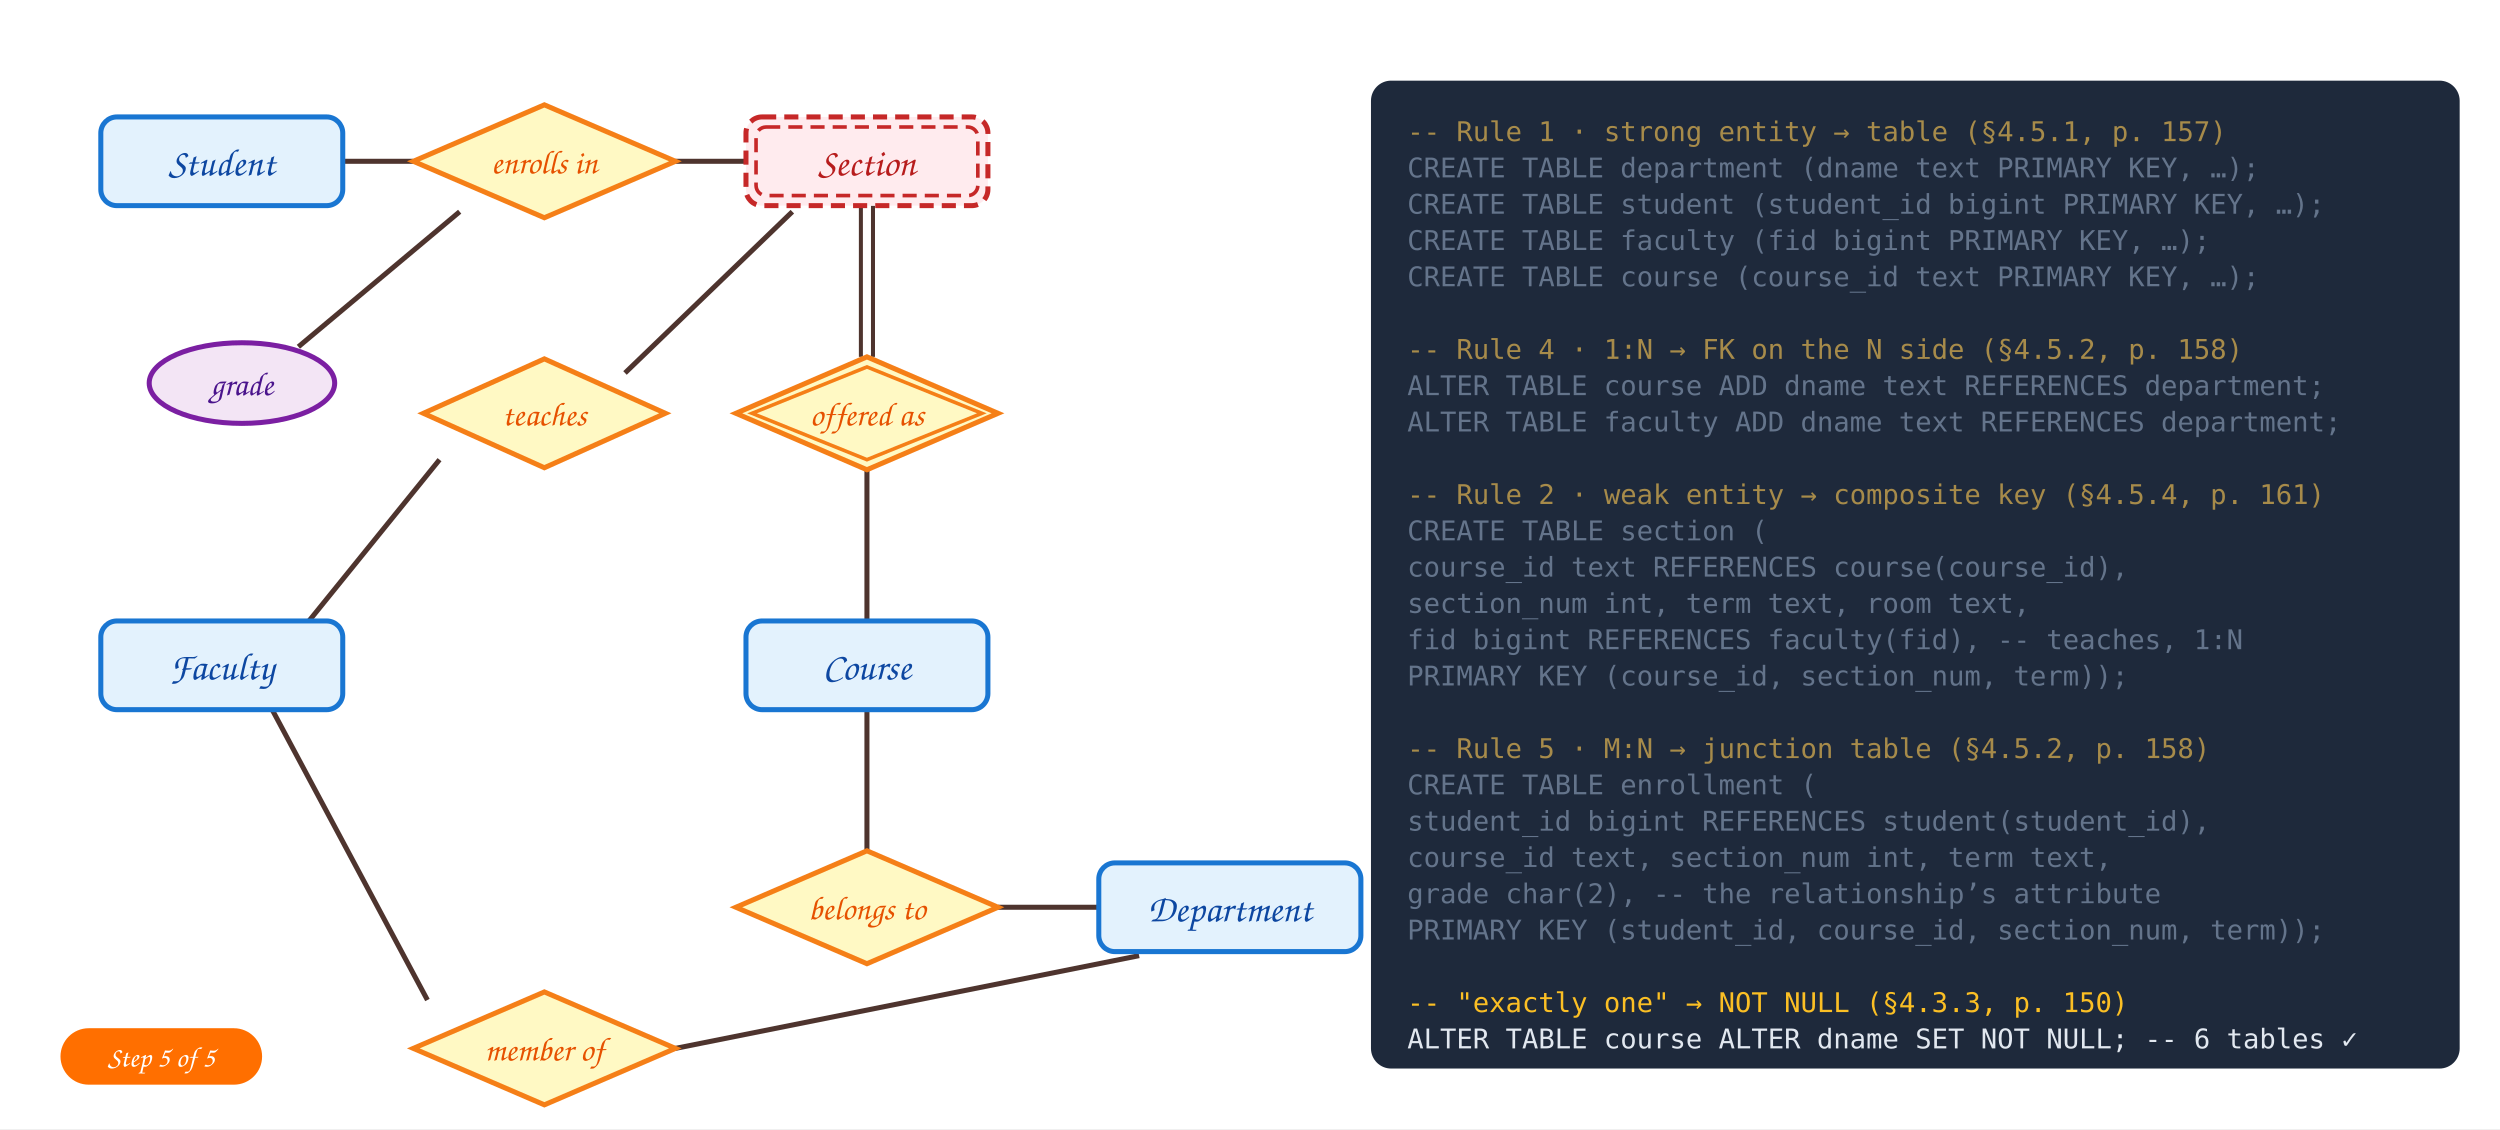
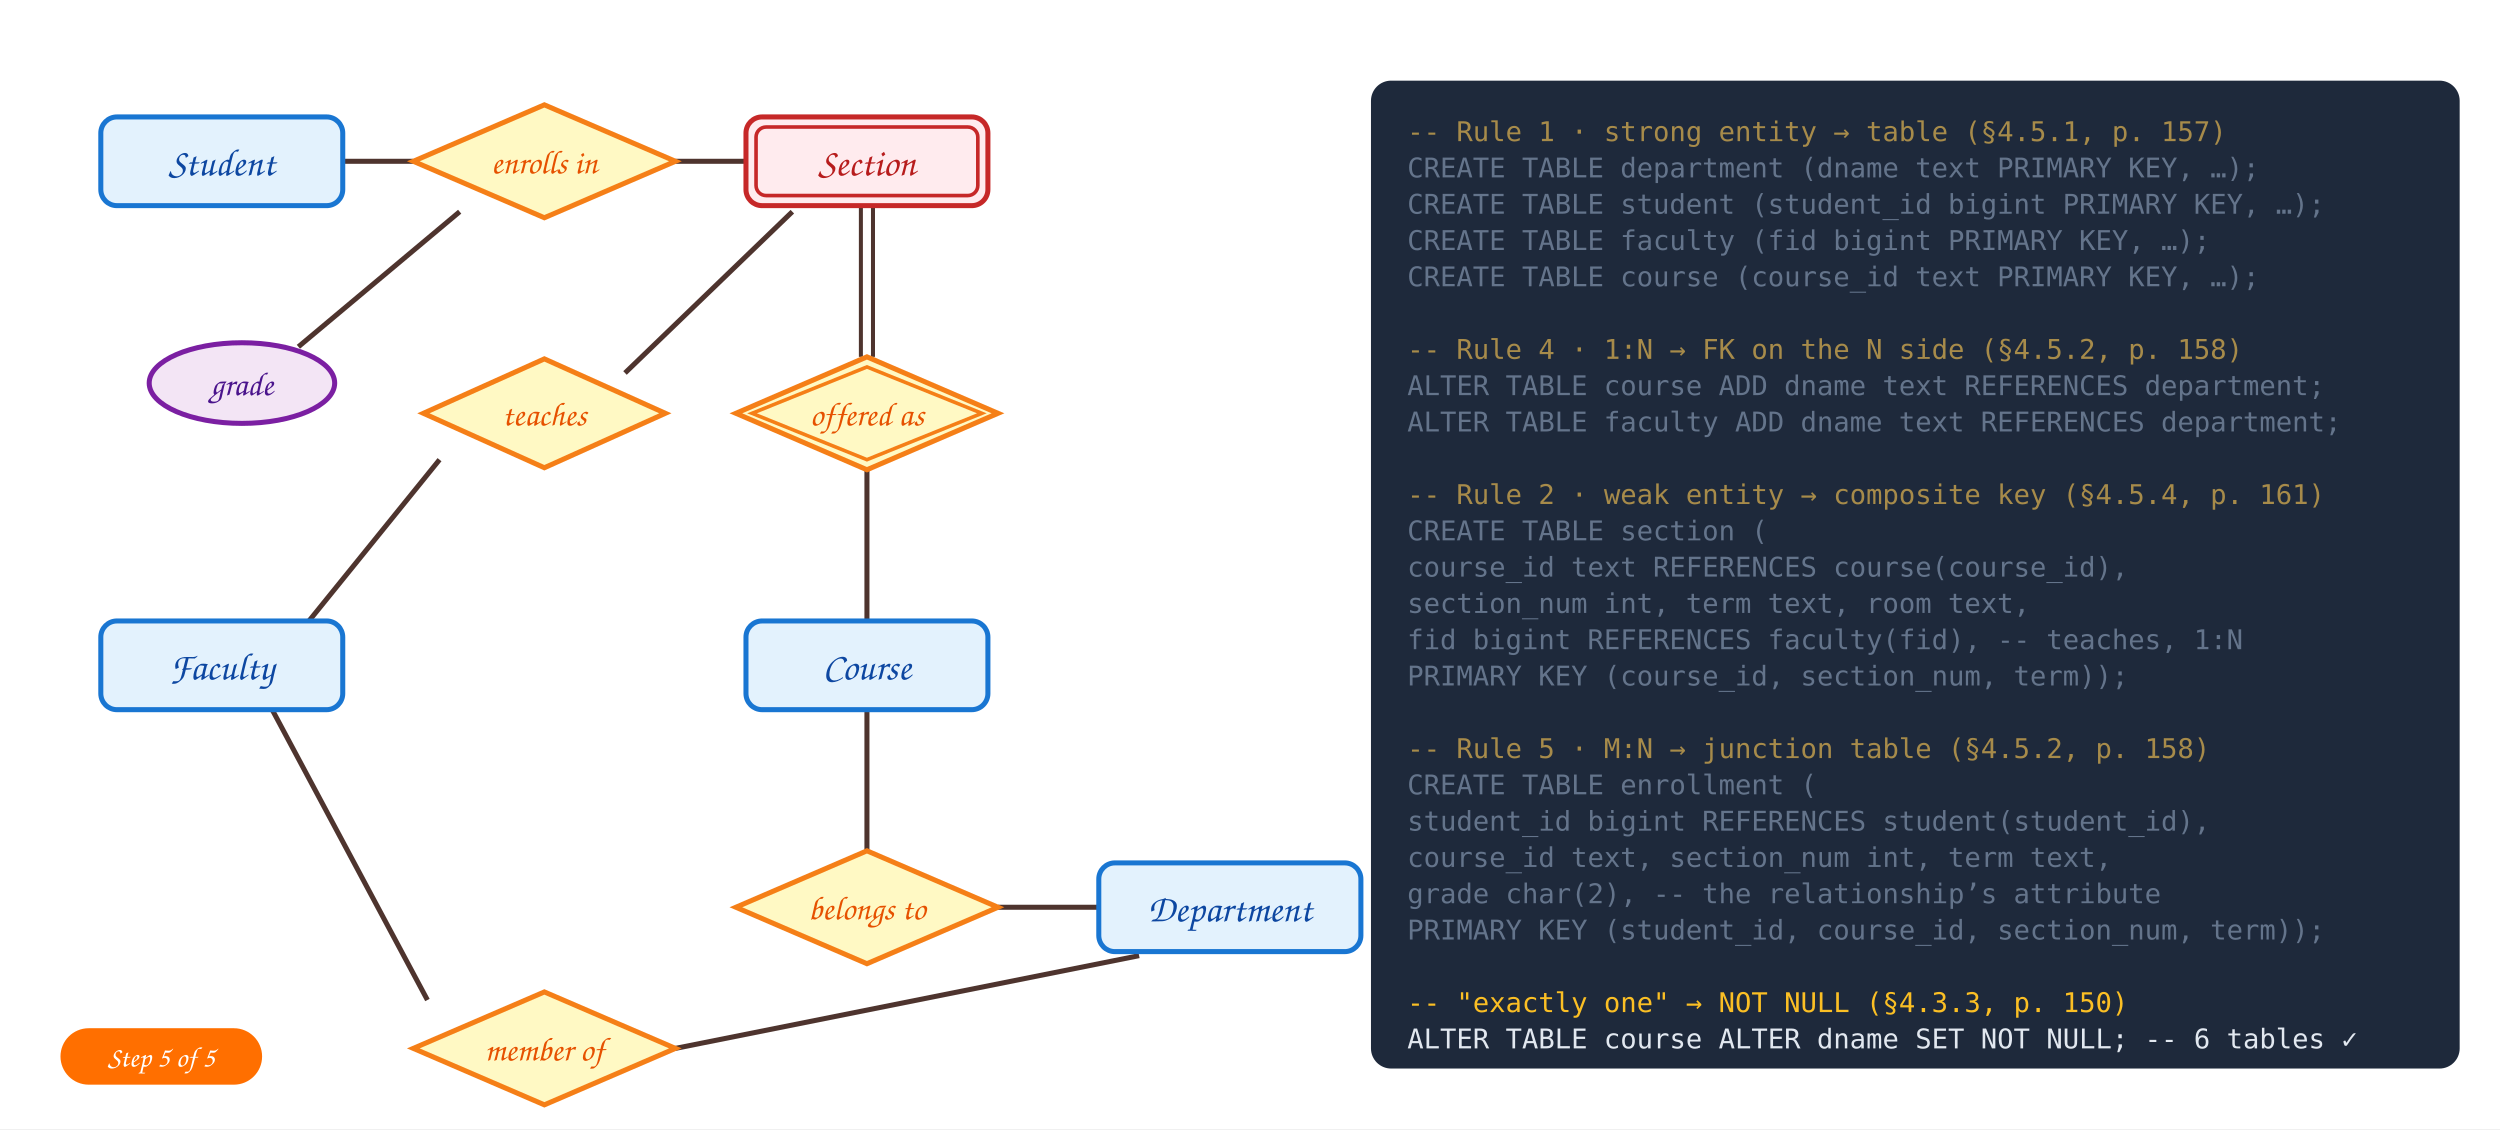
<svg xmlns="http://www.w3.org/2000/svg" viewBox="0 0 1240 560" font-family="'Chalkboard SE','Comic Sans MS','Segoe Print',cursive">
  <defs>
    <filter id="glow" x="-60%" y="-60%" width="220%" height="220%">
      <feDropShadow dx="0" dy="0" stdDeviation="5" flood-color="#ffb300" flood-opacity="0.9" />
    </filter>
    <marker id="lead" viewBox="0 0 10 10" refX="8" refY="5" markerWidth="7" markerHeight="7" orient="auto-start-reverse">
      <path d="M 0 1 L 9 5 L 0 9 z" fill="#ff6f00" />
    </marker>
  </defs>
  <rect width="1240" height="560" fill="#ffffff" />
  <line x1="170" y1="80" x2="205" y2="80" stroke="#4E342E" stroke-width="2.5" />
  <line x1="335" y1="80" x2="370" y2="80" stroke="#4E342E" stroke-width="2.5" />
  <line x1="433" y1="102" x2="433" y2="177" stroke="#4E342E" stroke-width="2" />
  <line x1="427" y1="102" x2="427" y2="177" stroke="#4E342E" stroke-width="2" />
  <line x1="430" y1="233" x2="430" y2="308" stroke="#4E342E" stroke-width="2.5" />
  <line x1="430" y1="352" x2="430" y2="422" stroke="#4E342E" stroke-width="2.5" />
  <line x1="495" y1="450" x2="550" y2="450" stroke="#4E342E" stroke-width="2.5" />
  <line x1="150" y1="312" x2="218" y2="228" stroke="#4E342E" stroke-width="2.5" />
  <line x1="310" y1="185" x2="393" y2="105" stroke="#4E342E" stroke-width="2.5" />
  <line x1="135" y1="352" x2="212" y2="496" stroke="#4E342E" stroke-width="2.5" />
  <line x1="335" y1="520" x2="565" y2="474" stroke="#4E342E" stroke-width="2.5" />
  <line x1="228" y1="105" x2="148" y2="172" stroke="#4E342E" stroke-width="2.5" />
  <g>
    <rect x="50" y="58" width="120" height="44" rx="8" fill="#e3f2fd" stroke="#1976d2" stroke-width="2.5" />
    <text x="110" y="87" font-size="19" fill="#0d47a1" text-anchor="middle">Student</text>
  </g>
  <g>
    <polygon points="270,52 335,80 270,108 205,80" fill="#fff9c4" stroke="#f57f17" stroke-width="2.5" />
    <text x="270" y="86" font-size="16.5" fill="#e65100" text-anchor="middle">enrolls in</text>
  </g>
  <g>
-     <rect x="370" y="58" width="120" height="44" rx="8" fill="#ffebee" stroke="#c62828" stroke-width="2.5" stroke-dasharray="7 4" />
-     <rect x="375" y="63" width="110" height="34" rx="5" fill="none" stroke="#c62828" stroke-width="1.8" stroke-dasharray="7 4" />
+     <rect x="370" y="58" width="120" height="44" rx="8" fill="#ffebee" stroke="#c62828" stroke-width="2.5" />
+     <rect x="375" y="63" width="110" height="34" rx="5" fill="none" stroke="#c62828" stroke-width="1.8" />
    <text x="430" y="87" font-size="19" fill="#b71c1c" text-anchor="middle">Section</text>
  </g>
  <g>
    <polygon points="430,177 495,205 430,233 365,205" fill="#fff9c4" stroke="#f57f17" stroke-width="2.5" />
    <polygon points="430,182 487,205 430,228 373,205" fill="none" stroke="#f57f17" stroke-width="1.8" />
    <text x="430" y="211" font-size="16.5" fill="#e65100" text-anchor="middle">offered as</text>
  </g>
  <g>
    <rect x="370" y="308" width="120" height="44" rx="8" fill="#e3f2fd" stroke="#1976d2" stroke-width="2.5" />
    <text x="430" y="337" font-size="19" fill="#0d47a1" text-anchor="middle">Course</text>
  </g>
  <g>
    <polygon points="430,422 495,450 430,478 365,450" fill="#fff9c4" stroke="#f57f17" stroke-width="2.5" />
    <text x="430" y="456" font-size="16.5" fill="#e65100" text-anchor="middle">belongs to</text>
  </g>
  <g>
    <rect x="545" y="428" width="130" height="44" rx="8" fill="#e3f2fd" stroke="#1976d2" stroke-width="2.5" />
    <text x="610" y="457" font-size="19" fill="#0d47a1" text-anchor="middle">Department</text>
  </g>
  <g>
    <rect x="50" y="308" width="120" height="44" rx="8" fill="#e3f2fd" stroke="#1976d2" stroke-width="2.5" />
    <text x="110" y="337" font-size="19" fill="#0d47a1" text-anchor="middle">Faculty</text>
  </g>
  <g>
    <polygon points="270,178 330,205 270,232 210,205" fill="#fff9c4" stroke="#f57f17" stroke-width="2.5" />
    <text x="270" y="211" font-size="16.5" fill="#e65100" text-anchor="middle">teaches</text>
  </g>
  <g>
    <polygon points="270,492 335,520 270,548 205,520" fill="#fff9c4" stroke="#f57f17" stroke-width="2.5" />
    <text x="270" y="526" font-size="16.5" fill="#e65100" text-anchor="middle">member of</text>
  </g>
  <g>
    <ellipse cx="120" cy="190" rx="46" ry="20" fill="#f3e5f5" stroke="#7b1fa2" stroke-width="2.5" />
    <text x="120" y="196" font-size="16.5" fill="#4a148c" text-anchor="middle">grade</text>
  </g>
  <rect x="680" y="40" width="540" height="490" rx="10" fill="#1e293b" />
  <text x="698" y="70" font-size="13.5" font-family="ui-monospace,Menlo,Consolas,monospace" fill="#a78b4a">-- Rule 1 · strong entity → table   (§4.5.1, p. 157)</text>
  <text x="698" y="88" font-size="13.5" font-family="ui-monospace,Menlo,Consolas,monospace" fill="#64748b">CREATE TABLE department (dname text PRIMARY KEY, …);</text>
  <text x="698" y="106" font-size="13.5" font-family="ui-monospace,Menlo,Consolas,monospace" fill="#64748b">CREATE TABLE student (student_id bigint PRIMARY KEY, …);</text>
  <text x="698" y="124" font-size="13.5" font-family="ui-monospace,Menlo,Consolas,monospace" fill="#64748b">CREATE TABLE faculty (fid bigint PRIMARY KEY, …);</text>
  <text x="698" y="142" font-size="13.5" font-family="ui-monospace,Menlo,Consolas,monospace" fill="#64748b">CREATE TABLE course (course_id text PRIMARY KEY, …);</text>
  <text x="698" y="178" font-size="13.5" font-family="ui-monospace,Menlo,Consolas,monospace" fill="#a78b4a">-- Rule 4 · 1:N → FK on the N side  (§4.5.2, p. 158)</text>
  <text x="698" y="196" font-size="13.5" font-family="ui-monospace,Menlo,Consolas,monospace" fill="#64748b">ALTER TABLE course ADD dname text REFERENCES department;</text>
  <text x="698" y="214" font-size="13.5" font-family="ui-monospace,Menlo,Consolas,monospace" fill="#64748b">ALTER TABLE faculty ADD dname text REFERENCES department;</text>
  <text x="698" y="250" font-size="13.5" font-family="ui-monospace,Menlo,Consolas,monospace" fill="#a78b4a">-- Rule 2 · weak entity → composite key  (§4.5.4, p. 161)</text>
  <text x="698" y="268" font-size="13.5" font-family="ui-monospace,Menlo,Consolas,monospace" fill="#64748b">CREATE TABLE section (</text>
  <text x="698" y="286" font-size="13.5" font-family="ui-monospace,Menlo,Consolas,monospace" fill="#64748b">  course_id text REFERENCES course(course_id),</text>
  <text x="698" y="304" font-size="13.5" font-family="ui-monospace,Menlo,Consolas,monospace" fill="#64748b">  section_num int, term text, room text,</text>
  <text x="698" y="322" font-size="13.5" font-family="ui-monospace,Menlo,Consolas,monospace" fill="#64748b">  fid bigint REFERENCES faculty(fid),  -- teaches, 1:N</text>
  <text x="698" y="340" font-size="13.5" font-family="ui-monospace,Menlo,Consolas,monospace" fill="#64748b">  PRIMARY KEY (course_id, section_num, term));</text>
  <text x="698" y="376" font-size="13.5" font-family="ui-monospace,Menlo,Consolas,monospace" fill="#a78b4a">-- Rule 5 · M:N → junction table  (§4.5.2, p. 158)</text>
  <text x="698" y="394" font-size="13.5" font-family="ui-monospace,Menlo,Consolas,monospace" fill="#64748b">CREATE TABLE enrollment (</text>
  <text x="698" y="412" font-size="13.5" font-family="ui-monospace,Menlo,Consolas,monospace" fill="#64748b">  student_id bigint REFERENCES student(student_id),</text>
  <text x="698" y="430" font-size="13.5" font-family="ui-monospace,Menlo,Consolas,monospace" fill="#64748b">  course_id text, section_num int, term text,</text>
  <text x="698" y="448" font-size="13.5" font-family="ui-monospace,Menlo,Consolas,monospace" fill="#64748b">  grade char(2),  -- the relationship’s attribute</text>
  <text x="698" y="466" font-size="13.5" font-family="ui-monospace,Menlo,Consolas,monospace" fill="#64748b">  PRIMARY KEY (student_id, course_id, section_num, term));</text>
  <text x="698" y="502" font-size="13.5" font-family="ui-monospace,Menlo,Consolas,monospace" fill="#fbbf24">-- "exactly one" → NOT NULL  (§4.3.3, p. 150)</text>
  <text x="698" y="520" font-size="13.5" font-family="ui-monospace,Menlo,Consolas,monospace" fill="#e2e8f0">ALTER TABLE course ALTER dname SET NOT NULL;  -- 6 tables ✓</text>
  <g>
    <rect x="30" y="510" width="100" height="28" rx="14" fill="#ff6f00" />
    <text x="80" y="529" font-size="14" fill="#ffffff" text-anchor="middle">Step 5 of 5</text>
  </g>
</svg>
